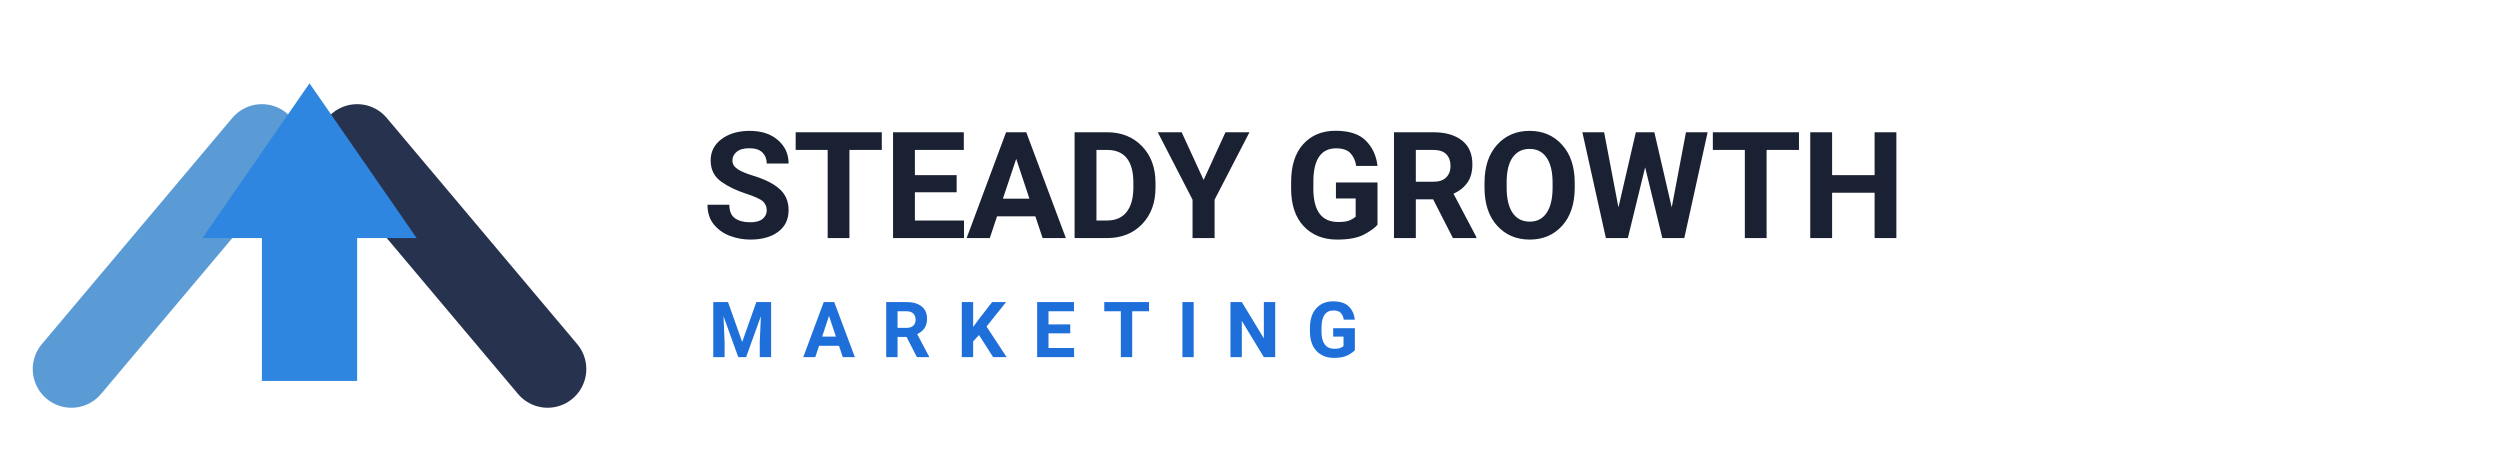
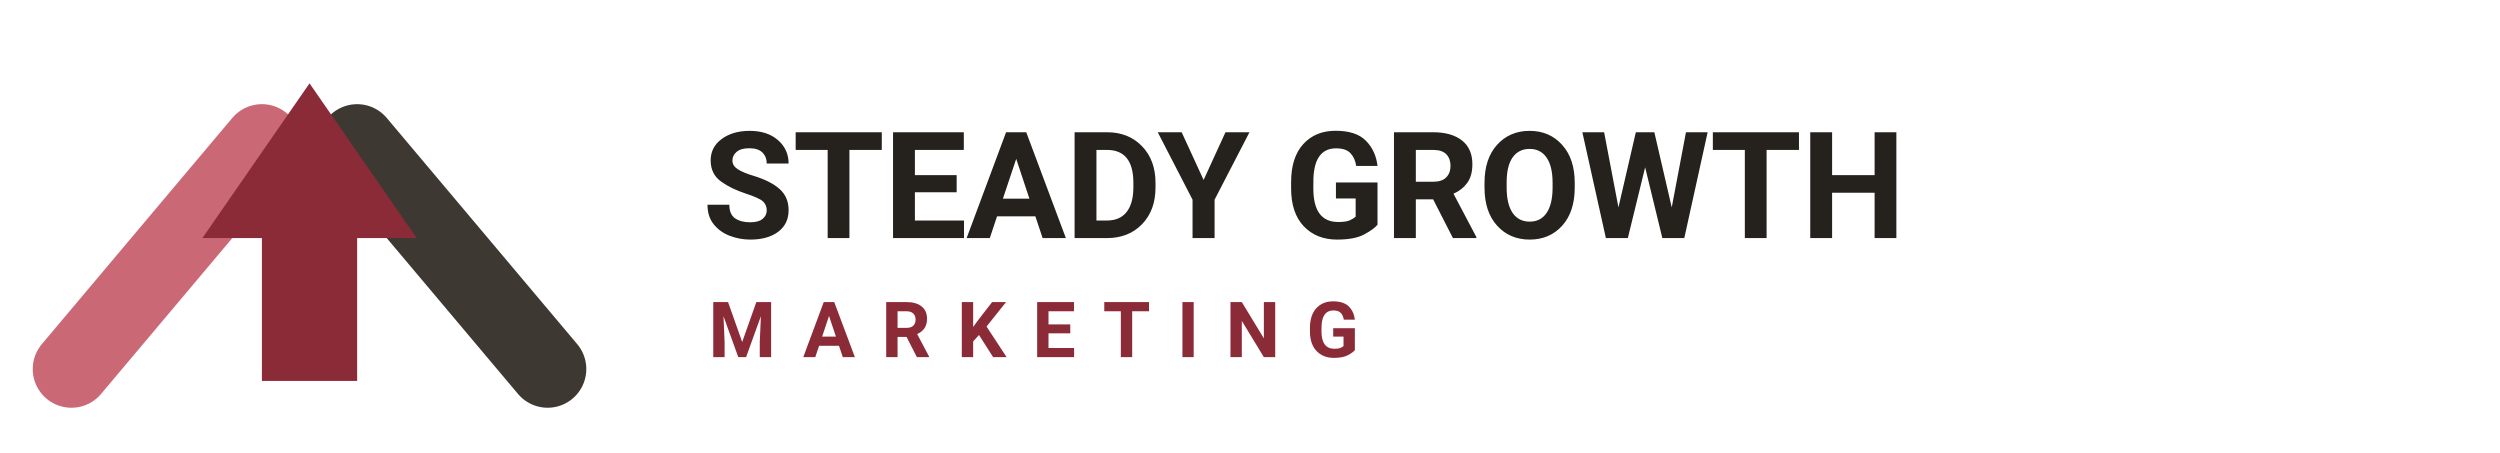
<svg xmlns="http://www.w3.org/2000/svg" viewBox="0 0 420 76" fill="none" role="img" aria-label="Steady Growth Marketing">
-   <path d="M12 62 L44 24" stroke="#5B9BD5" stroke-width="13" stroke-linecap="round" />
-   <path d="M60 24 L92 62" stroke="#27324F" stroke-width="13" stroke-linecap="round" />
-   <path d="M52 14 L70 40 H60 V64 H44 V40 H34 Z" fill="#2E86E0" />
-   <text x="118" y="40" font-family="'IBM Plex Sans',system-ui,-apple-system,'Segoe UI',Roboto,sans-serif" font-size="25" font-weight="700" letter-spacing="-0.2" fill="#1A2133">STEADY GROWTH</text>
-   <text x="119" y="60" font-family="'IBM Plex Sans',system-ui,-apple-system,'Segoe UI',Roboto,sans-serif" font-size="13" font-weight="600" letter-spacing="4.4" fill="#1E6FD9">MARKETING</text>
+   <path d="M12 62 L44 24" stroke="#CA6875" stroke-width="13" stroke-linecap="round" />
+   <path d="M60 24 L92 62" stroke="#3E3832" stroke-width="13" stroke-linecap="round" />
+   <path d="M52 14 L70 40 H60 V64 H44 V40 H34 Z" fill="#8C2B38" />
+   <text x="118" y="40" font-family="'IBM Plex Sans',system-ui,-apple-system,'Segoe UI',Roboto,sans-serif" font-size="25" font-weight="700" letter-spacing="-0.2" fill="#25211D">STEADY GROWTH</text>
+   <text x="119" y="60" font-family="'IBM Plex Sans',system-ui,-apple-system,'Segoe UI',Roboto,sans-serif" font-size="13" font-weight="600" letter-spacing="4.4" fill="#8C2B38">MARKETING</text>
</svg>
